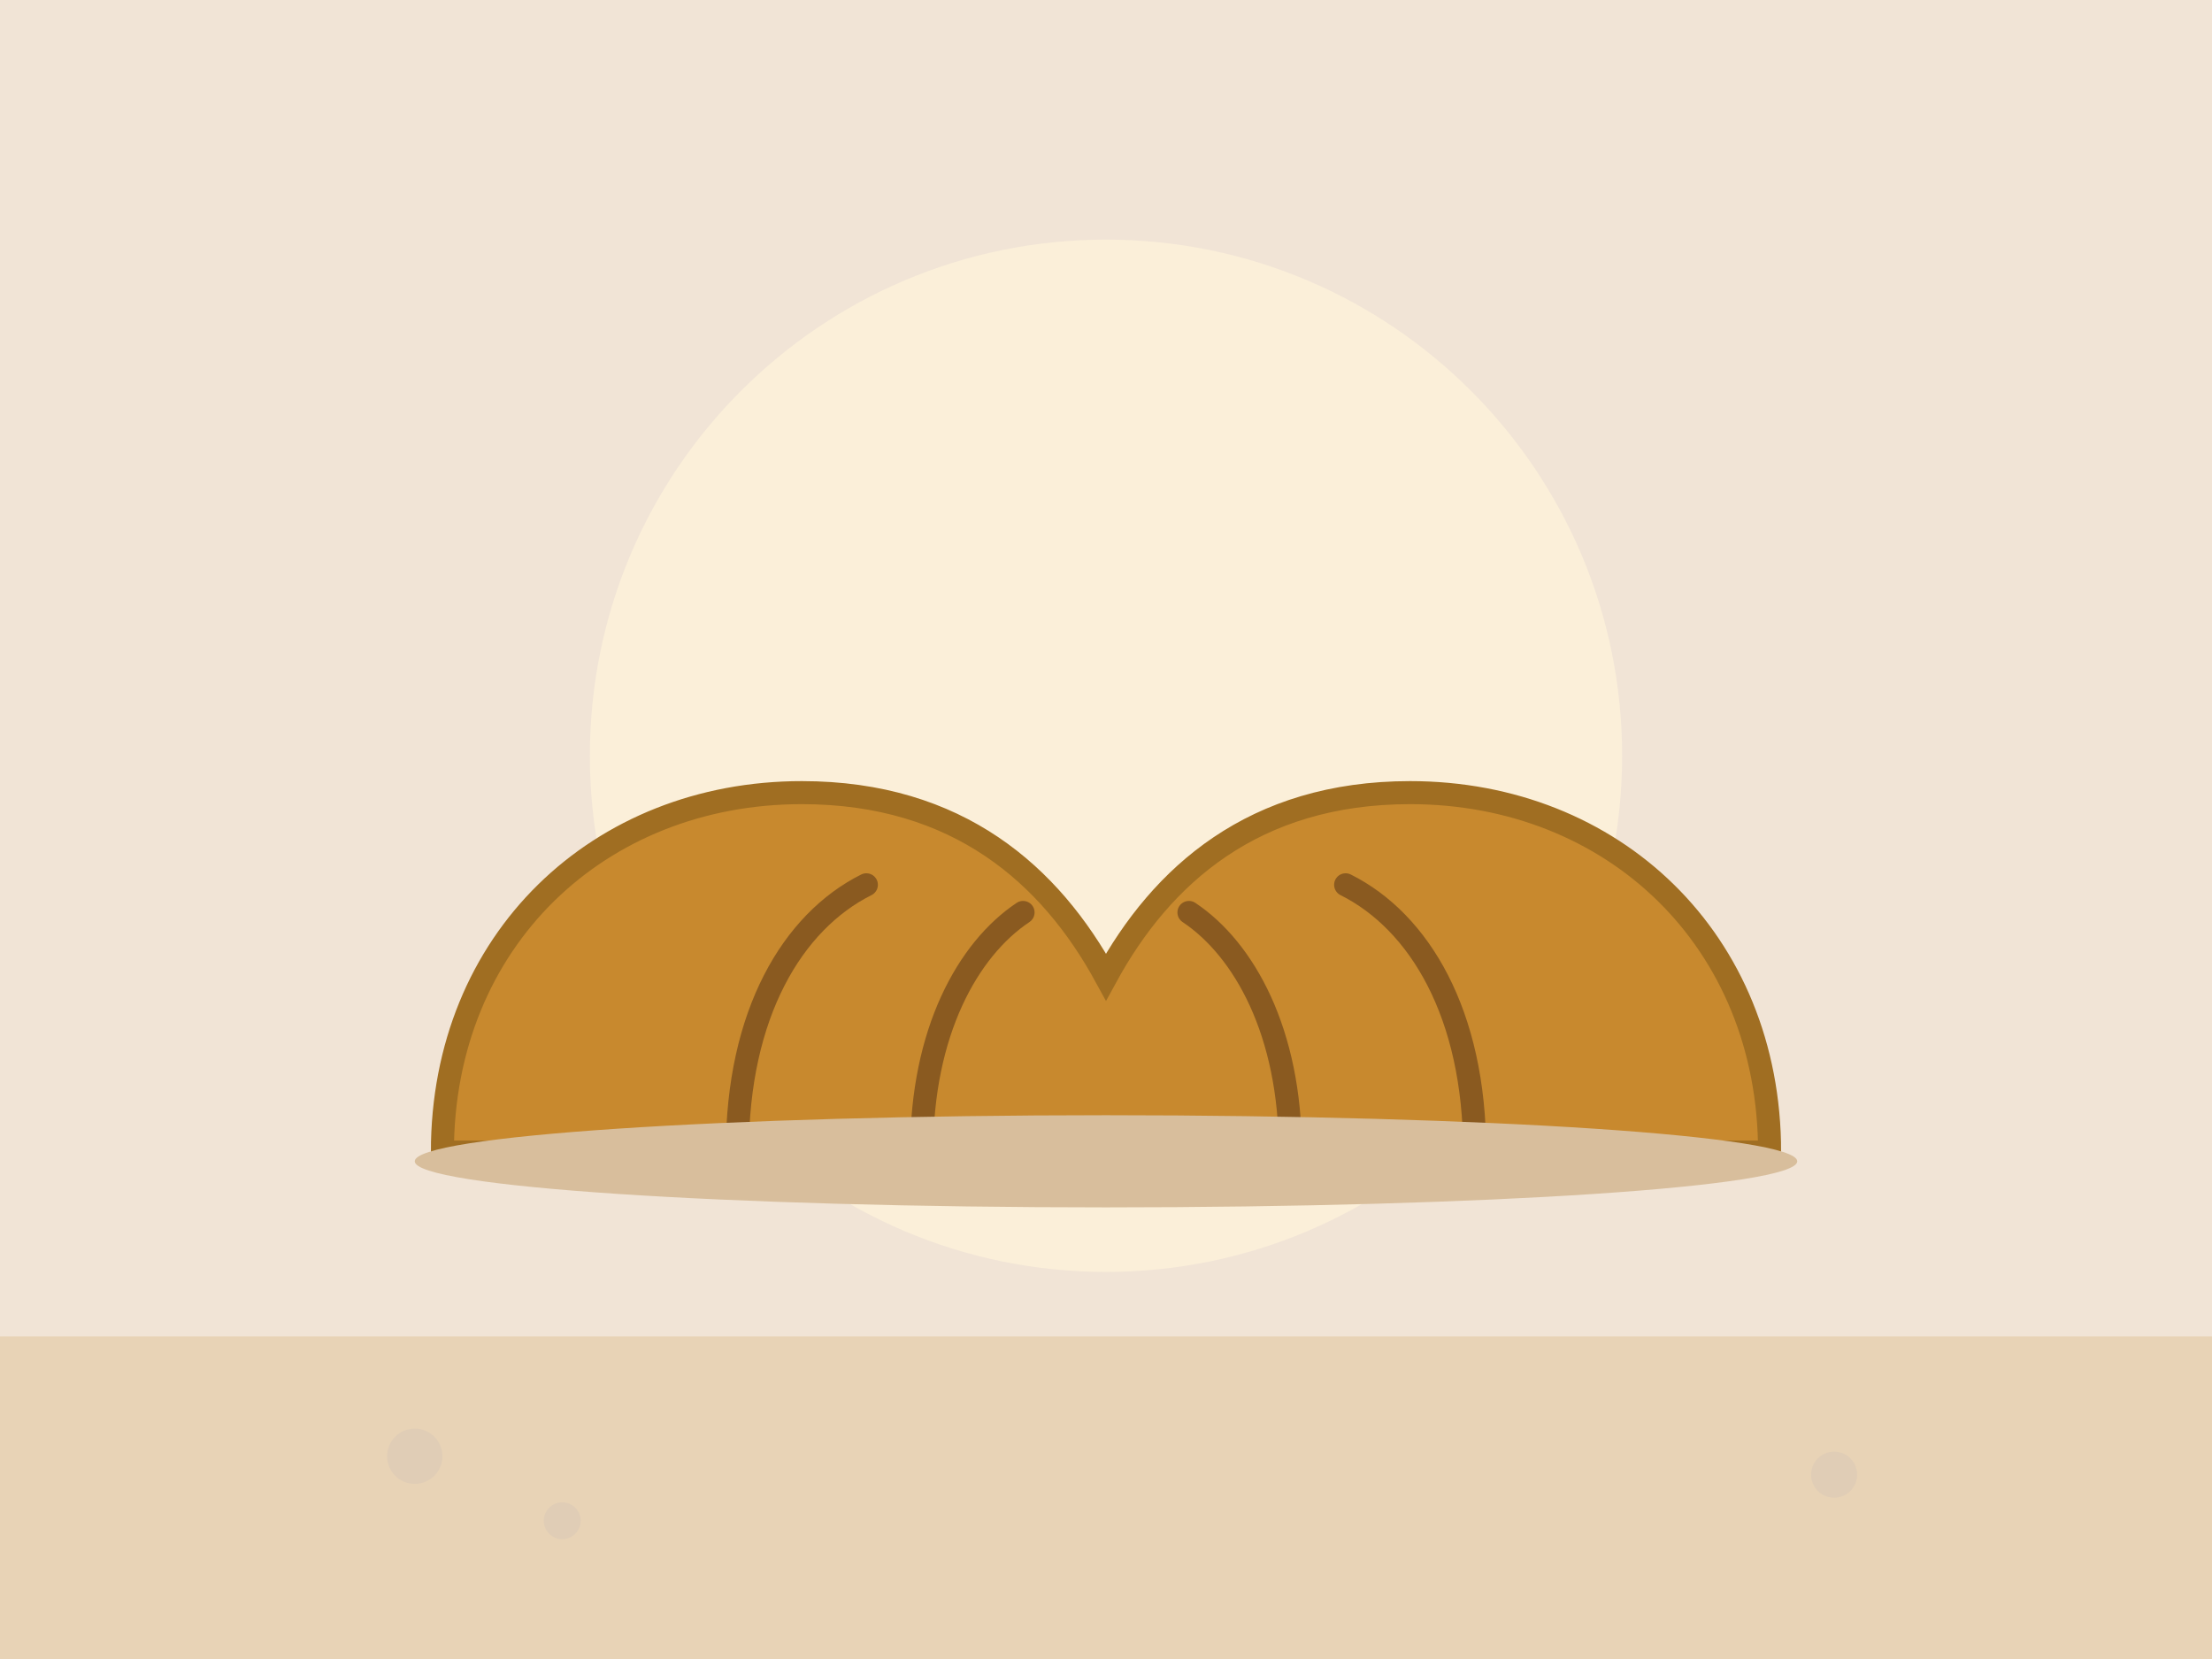
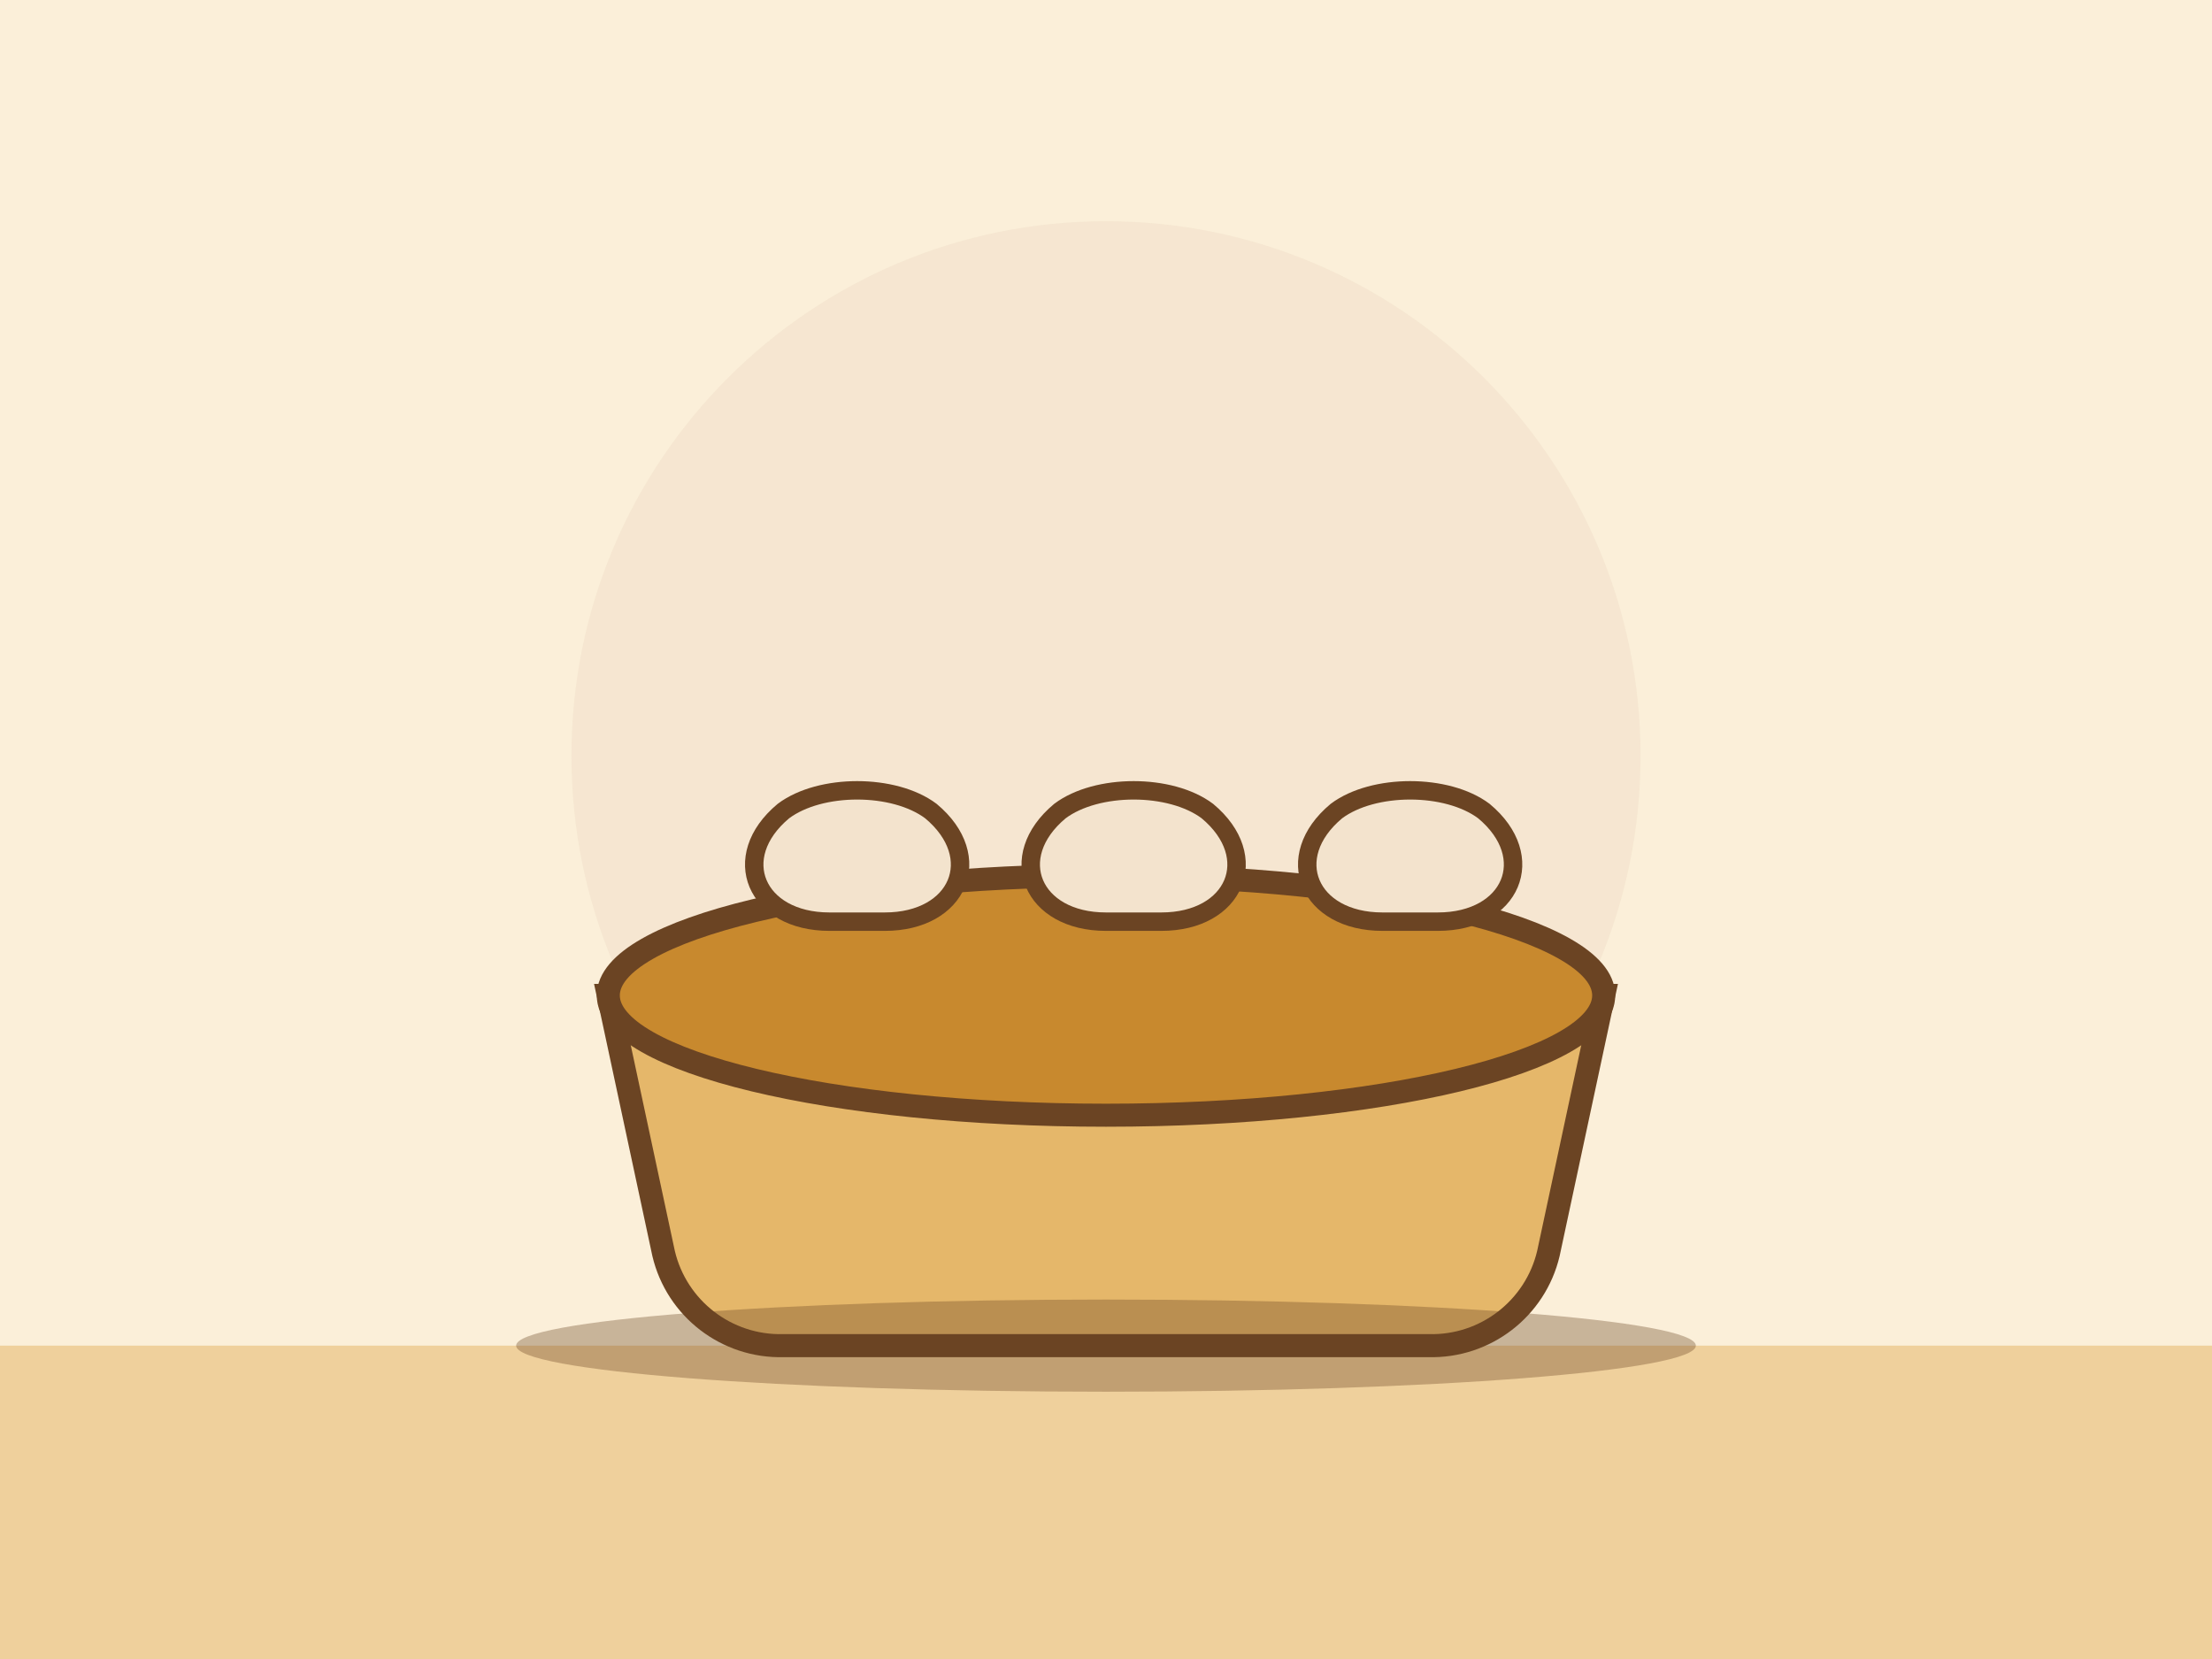
- <svg xmlns="http://www.w3.org/2000/svg" viewBox="0 0 480 360" role="img" aria-label="可頌與千層課程(佔位示意圖)">
-   <rect width="480" height="360" fill="#F1E4D6" />
-   <circle cx="240" cy="164" r="112" fill="#FBEFD9" />
-   <rect x="0" y="290" width="480" height="70" fill="#E8D3B6" />
-   <path d="M96 250c0-46 34-78 78-78 34 0 54 18 66 40 12-22 32-40 66-40 44 0 78 32 78 78Z" fill="#C8892E" />
-   <path d="M96 250c0-46 34-78 78-78 34 0 54 18 66 40 12-22 32-40 66-40 44 0 78 32 78 78Z" fill="none" stroke="#A06E22" stroke-width="5" />
-   <g stroke="#8A5A20" stroke-width="5" fill="none" stroke-linecap="round">
-     <path d="M160 250c0-30 12-50 28-58" />
-     <path d="M200 250c0-26 10-44 22-52" />
-     <path d="M320 250c0-30-12-50-28-58" />
-     <path d="M280 250c0-26-10-44-22-52" />
+ <svg xmlns="http://www.w3.org/2000/svg" viewBox="0 0 480 360" role="img" aria-label="法式檸檬塔課程（佔位示意圖）">
+   <rect width="480" height="360" fill="#FBEFD9" />
+   <circle cx="240" cy="164" r="116" fill="#F3E3CD" opacity=".7" />
+   <rect x="0" y="292" width="480" height="68" fill="#E5B76A" opacity=".55" />
+   <path d="M132 216h216l-12 56a26 26 0 0 1-26 20H170a26 26 0 0 1-26-20Z" fill="#E5B76A" stroke="#6B4423" stroke-width="5" />
+   <ellipse cx="240" cy="216" rx="108" ry="26" fill="#C8892E" stroke="#6B4423" stroke-width="5" />
+   <g fill="#F3E3CD" stroke="#6B4423" stroke-width="4">
+     <path d="M180 200c-16 0-22-14-10-24 8-6 24-6 32 0 12 10 6 24-10 24Z" />
+     <path d="M240 200c-16 0-22-14-10-24 8-6 24-6 32 0 12 10 6 24-10 24Z" />
+     <path d="M300 200c-16 0-22-14-10-24 8-6 24-6 32 0 12 10 6 24-10 24Z" />
  </g>
-   <ellipse cx="240" cy="252" rx="150" ry="10" fill="#D8BE9C" />
-   <g fill="#E0CDB6">
-     <circle cx="90" cy="316" r="6" />
-     <circle cx="398" cy="320" r="5" />
-     <circle cx="122" cy="330" r="4" />
-   </g>
+   <ellipse cx="240" cy="292" rx="128" ry="10" fill="#6B4423" opacity=".35" />
</svg>
